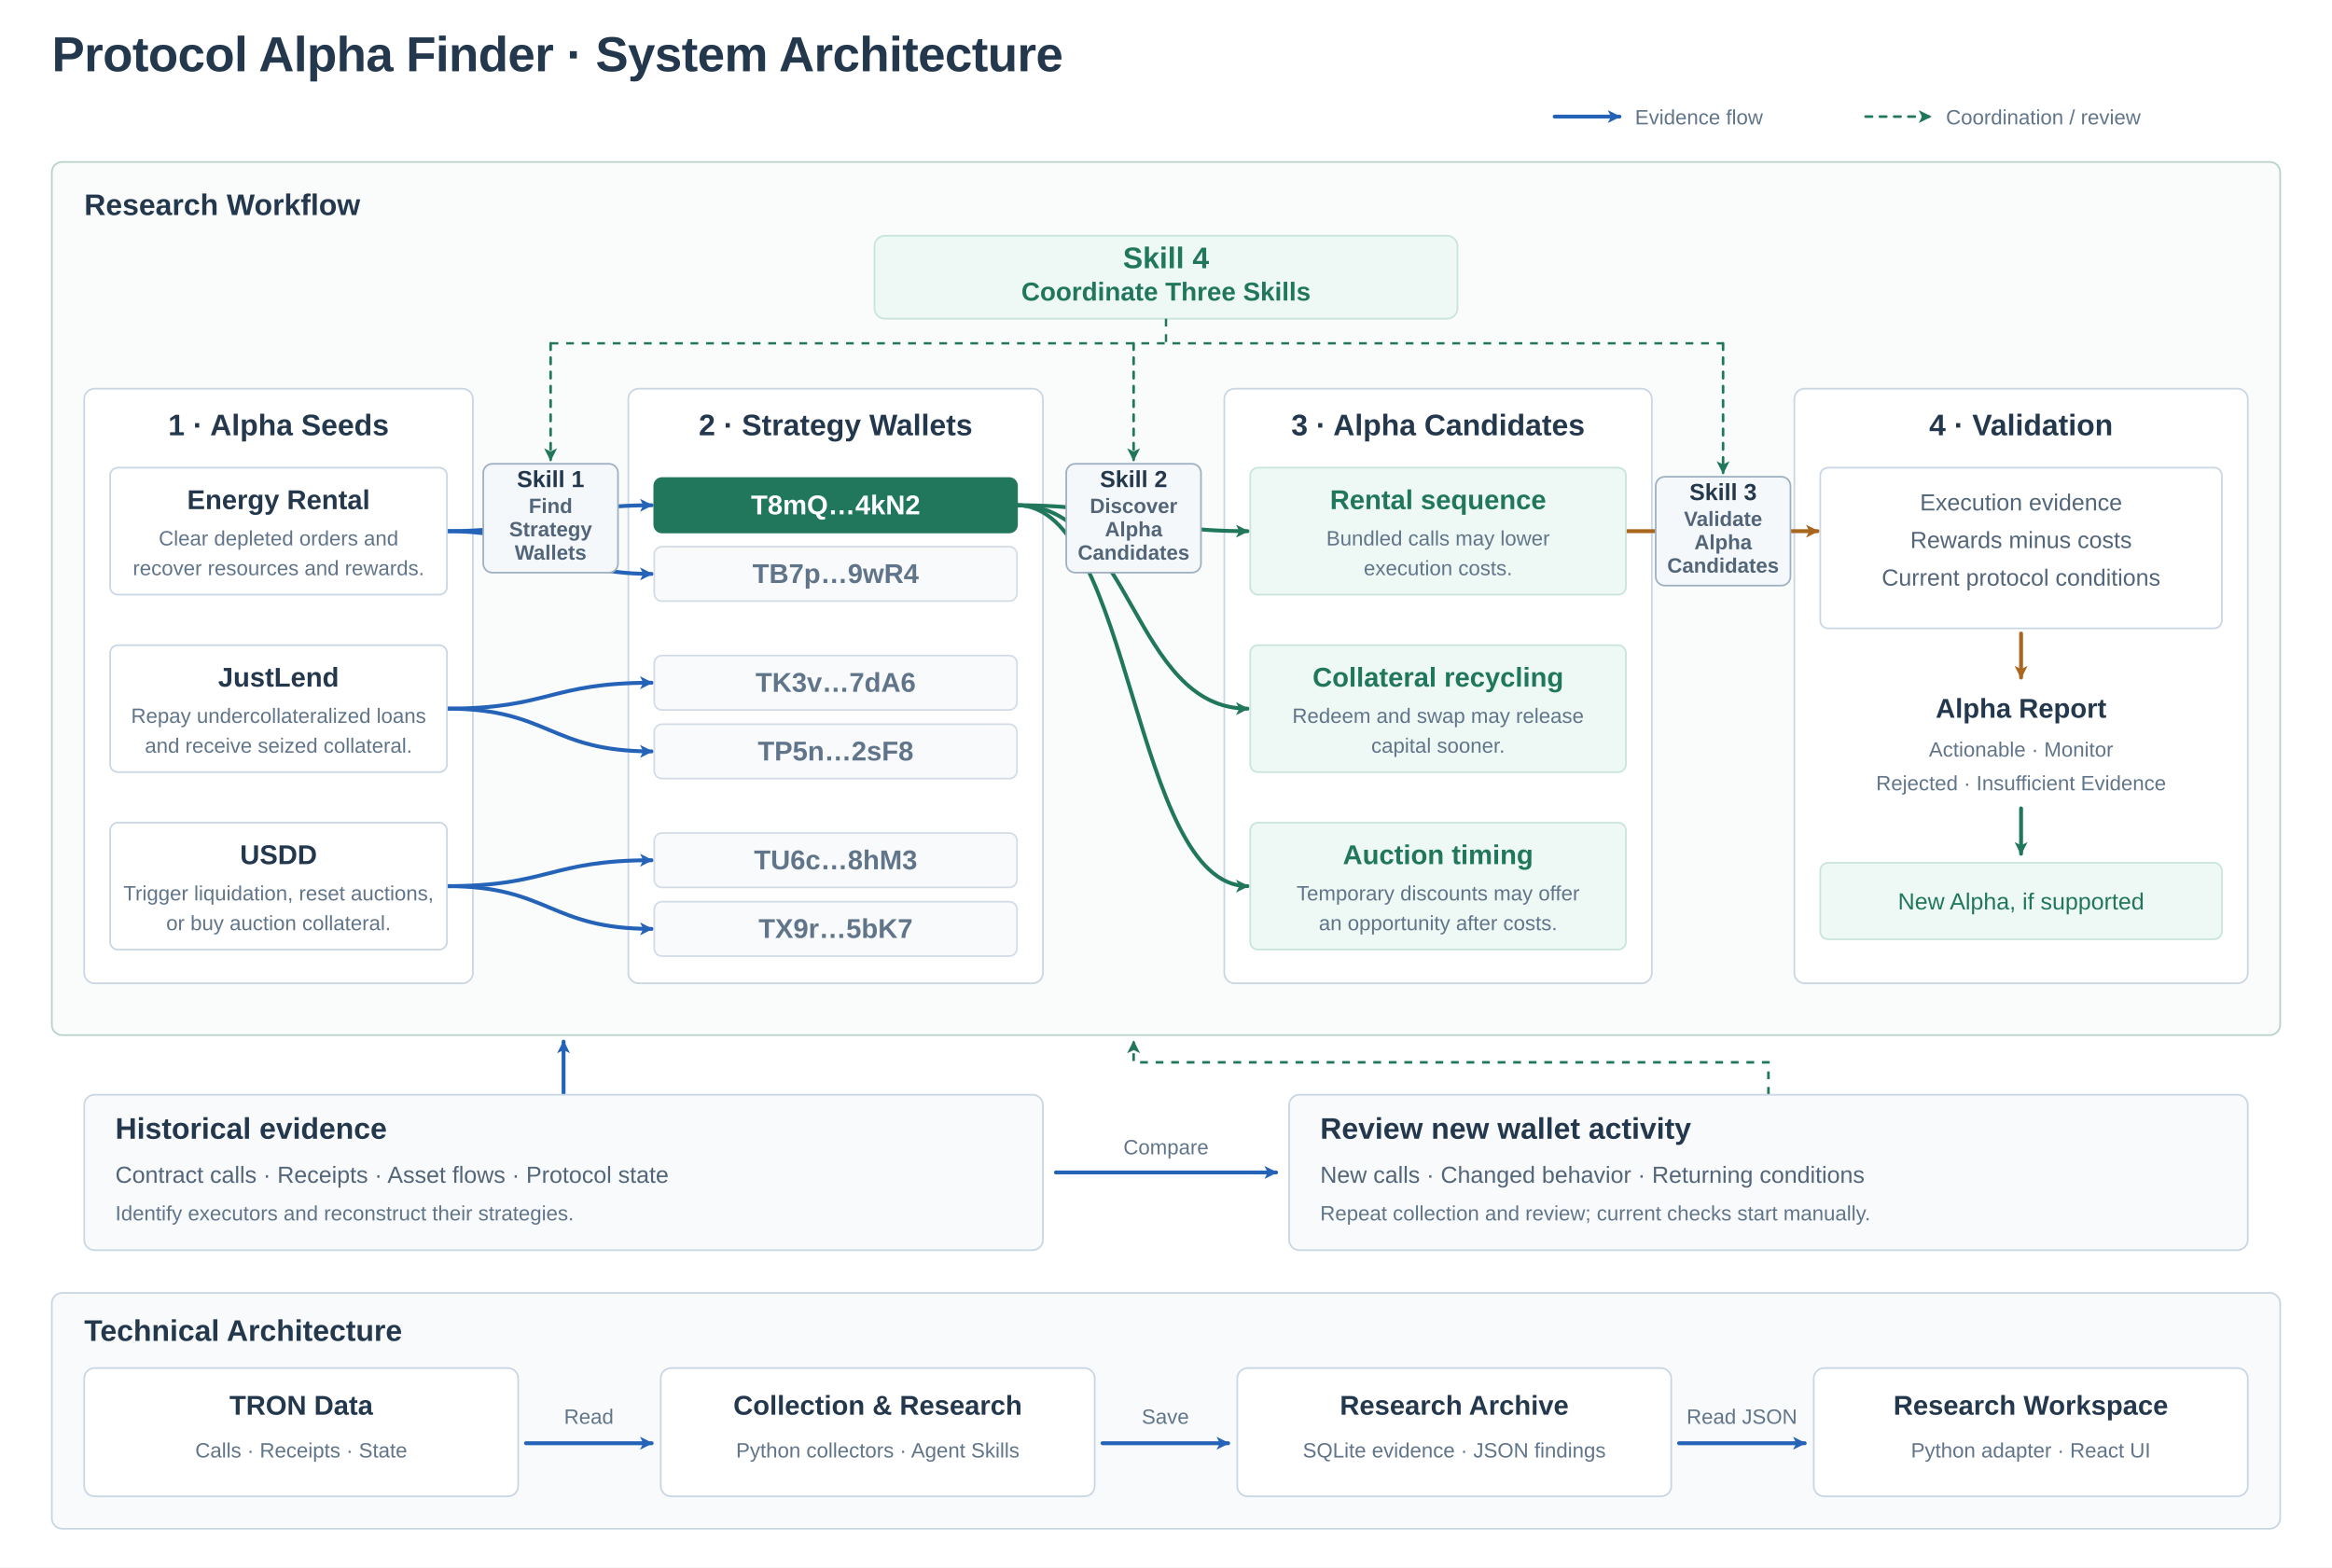
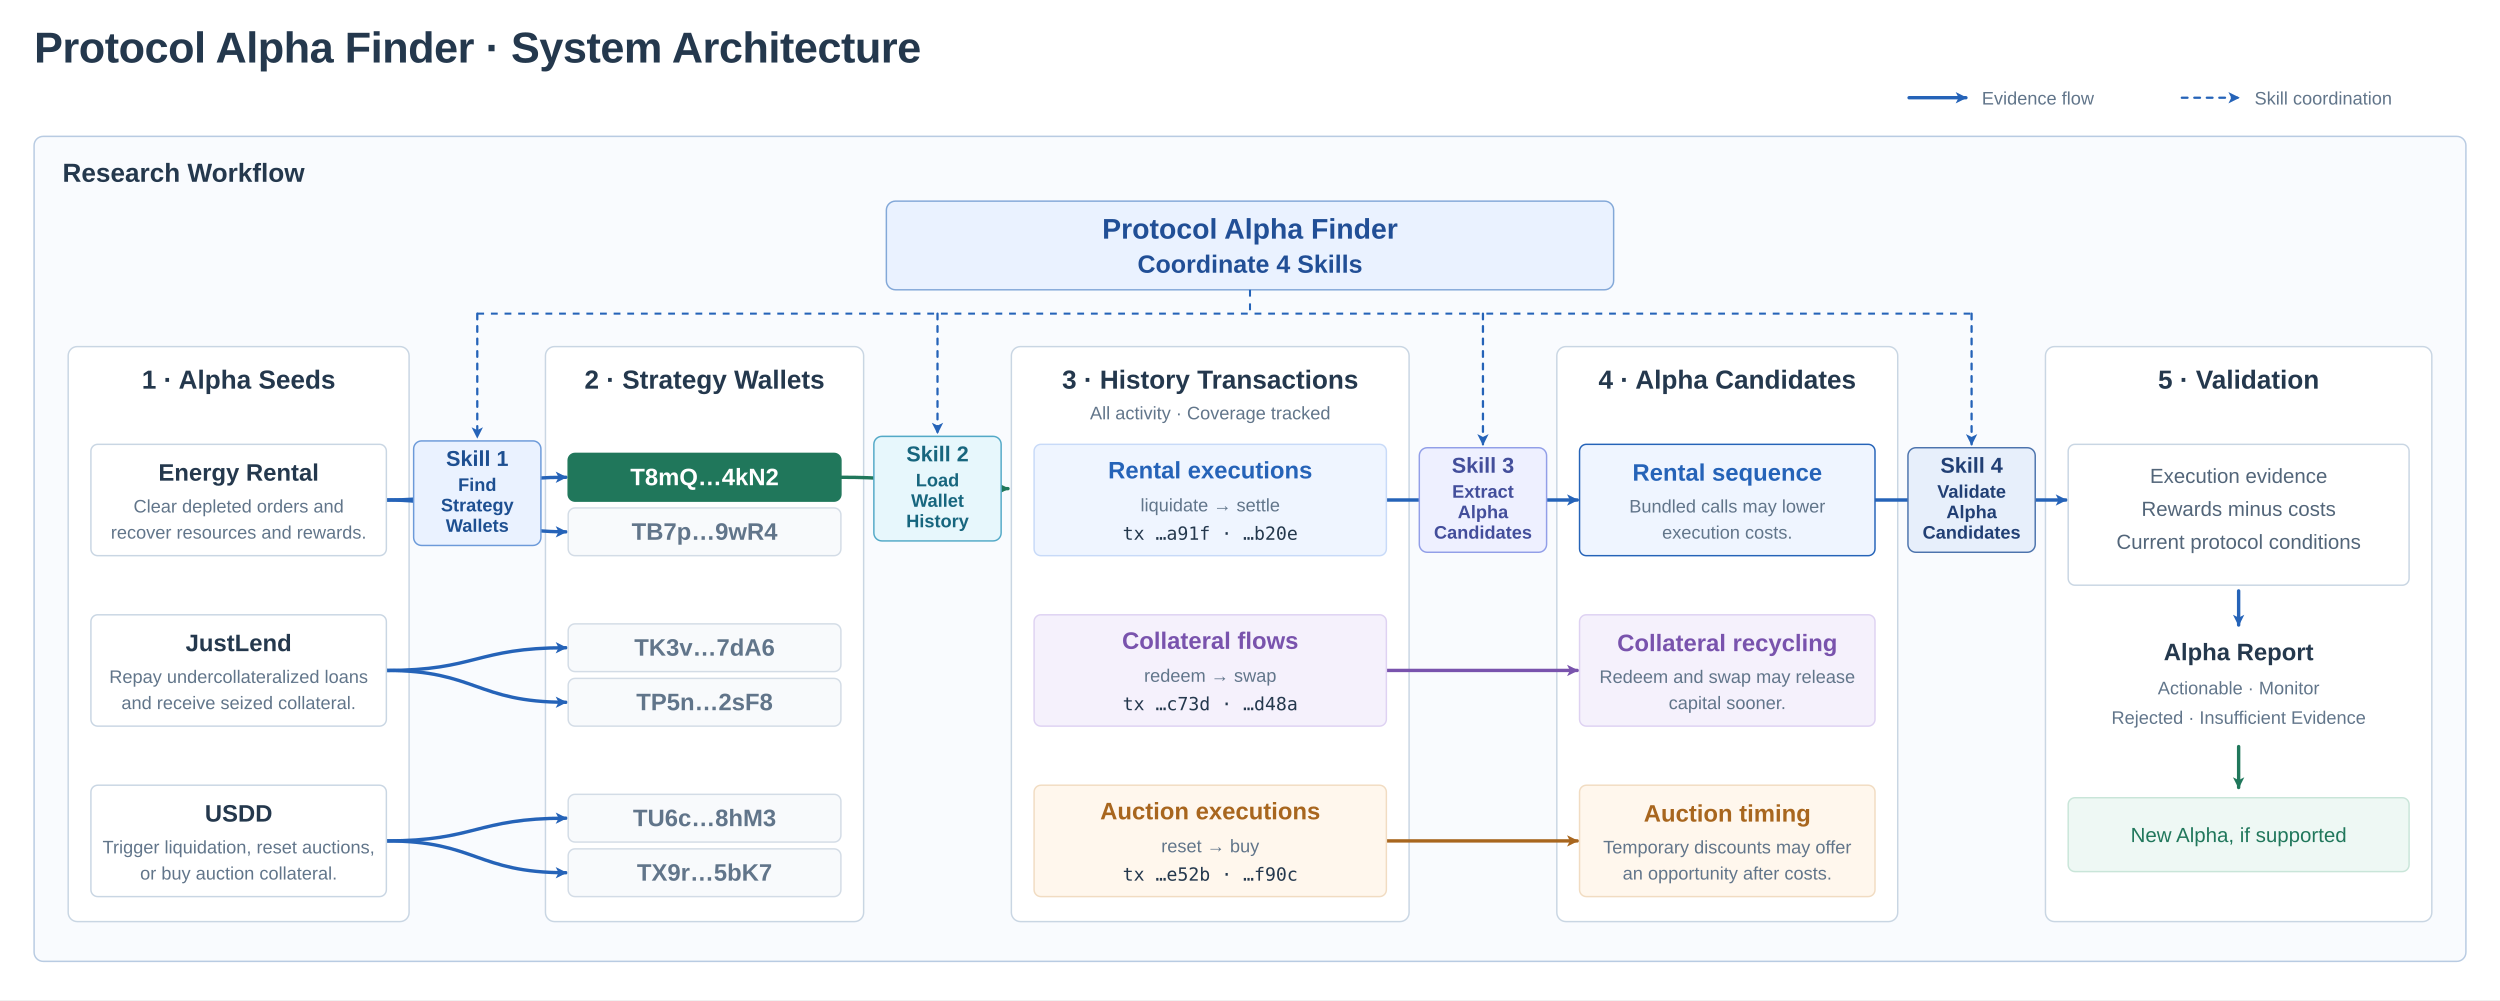
- <svg xmlns="http://www.w3.org/2000/svg" width="1800" height="1210" viewBox="0 0 1800 1210" role="img" aria-labelledby="title desc" xml:lang="en">
+ <svg xmlns="http://www.w3.org/2000/svg" width="2200" height="880" viewBox="0 0 2200 880" role="img" aria-labelledby="title desc" xml:lang="en">
  <defs>
    <marker id="a0" viewBox="0 0 10 10" refX="9" refY="5" markerWidth="10" markerHeight="10" markerUnits="userSpaceOnUse" orient="auto">
      <path d="M 0 0 L 10 5 L 0 10 L 2.5 5 Z" fill="#2563b8" />
    </marker>
    <marker id="a1" viewBox="0 0 10 10" refX="9" refY="5" markerWidth="10" markerHeight="10" markerUnits="userSpaceOnUse" orient="auto">
      <path d="M 0 0 L 10 5 L 0 10 L 2.5 5 Z" fill="#7953ad" />
    </marker>
    <marker id="a2" viewBox="0 0 10 10" refX="9" refY="5" markerWidth="10" markerHeight="10" markerUnits="userSpaceOnUse" orient="auto">
      <path d="M 0 0 L 10 5 L 0 10 L 2.5 5 Z" fill="#a8661e" />
    </marker>
    <marker id="a3" viewBox="0 0 10 10" refX="9" refY="5" markerWidth="10" markerHeight="10" markerUnits="userSpaceOnUse" orient="auto">
      <path d="M 0 0 L 10 5 L 0 10 L 2.5 5 Z" fill="#20775b" />
    </marker>
  </defs>
  <style>
text { font-family: Arial, 'PingFang SC', 'Microsoft YaHei', sans-serif; fill:#24384d; }
.title { font-size:38px; font-weight:700; letter-spacing:-.4px; }
.heading { font-size:23px; font-weight:650; }
.node { font-size:21px; font-weight:600; }
.body { font-size:18px; fill:#526579; }
.small { font-size:16px; fill:#61758a; }
.code { font-family:'SFMono-Regular',Consolas,monospace; font-size:16px; }
.label { font-size:14px; font-weight:650; letter-spacing:1px; fill:#61758a; }
</style>
-   <rect x="0" y="0" width="1800" height="1210" rx="0" fill="#ffffff" stroke="none" stroke-width="1.3" />
+   <rect x="0" y="0" width="2200" height="880" rx="0" fill="#ffffff" stroke="none" stroke-width="1.3" />
  <style>
- .skill-title { font-size:18px; font-weight:700; fill:#24384d; }
- .skill-description { font-size:16px; font-weight:700; fill:#526579; }
- .coordinator-title { font-size:23px; font-weight:700; }
- .coordinator-description { font-size:20px; font-weight:700; }
+ .skill-title { font-size:19px; font-weight:700; }
+ .skill-phrase { font-size:16px; font-weight:700; }
+ .coordinator-title { font-size:25px; font-weight:700; }
+ .coordinator-description { font-size:22px; font-weight:700; }
</style>
-   <text x="40" y="55" class="title" text-anchor="start">Protocol Alpha Finder · System Architecture</text>
-   <path data-kind="legend-evidence" d="M 1200 90 C 1225.0 90 1225.0 90 1250 90" stroke="#2563b8" stroke-width="3" fill="none" stroke-linecap="round" marker-end="url(#a0)" />
-   <text x="1262" y="96" class="small" text-anchor="start">Evidence flow</text>
-   <path data-kind="legend-control" d="M 1440 90 C 1465.0 90 1465.0 90 1490 90" stroke="#20775b" stroke-width="2" fill="none" stroke-linecap="round" marker-end="url(#a3)" stroke-dasharray="5 6" />
-   <text x="1502" y="96" class="small" text-anchor="start">Coordination / review</text>
-   <rect x="40" y="125" width="1720" height="674" rx="8" fill="#fafcfb" stroke="#b8d2c6" stroke-width="1.3" />
-   <text x="65" y="166" class="heading" text-anchor="start">Research Workflow</text>
-   <rect x="675" y="182" width="450" height="64" rx="8" fill="#eef8f4" stroke="#c9e5d9" stroke-width="1.3" />
-   <text x="900" y="207" class="coordinator-title" text-anchor="middle" style="fill:#20775b">Skill 4</text>
-   <text x="900" y="232" class="coordinator-description" text-anchor="middle" style="fill:#20775b">Coordinate Three Skills</text>
-   <path data-kind="coordination-bus" d="M 900 246 V 265 M 425 265 H 1330" stroke="#20775b" stroke-width="1.8" stroke-dasharray="6 6" fill="none" />
-   <path data-kind="skill-coordination" d="M 425 265 C 425 310.0 425 310.0 425 355" stroke="#20775b" stroke-width="2" fill="none" stroke-linecap="round" marker-end="url(#a3)" stroke-dasharray="5 6" />
-   <path data-kind="skill-coordination" d="M 875 265 C 875 310.0 875 310.0 875 355" stroke="#20775b" stroke-width="2" fill="none" stroke-linecap="round" marker-end="url(#a3)" stroke-dasharray="5 6" />
-   <path data-kind="skill-coordination" d="M 1330 265 C 1330 315.0 1330 315.0 1330 365" stroke="#20775b" stroke-width="2" fill="none" stroke-linecap="round" marker-end="url(#a3)" stroke-dasharray="5 6" />
-   <rect x="65" y="300" width="300" height="459" rx="8" fill="#ffffff" stroke="#c9d6e3" stroke-width="1.3" />
-   <text x="215.0" y="336" class="heading" text-anchor="middle">1 · Alpha Seeds</text>
-   <rect x="485" y="300" width="320" height="459" rx="8" fill="#ffffff" stroke="#c9d6e3" stroke-width="1.3" />
-   <text x="645.0" y="336" class="heading" text-anchor="middle">2 · Strategy Wallets</text>
-   <rect x="945" y="300" width="330" height="459" rx="8" fill="#ffffff" stroke="#c9d6e3" stroke-width="1.3" />
-   <text x="1110.0" y="336" class="heading" text-anchor="middle">3 · Alpha Candidates</text>
-   <rect x="1385" y="300" width="350" height="459" rx="8" fill="#ffffff" stroke="#c9d6e3" stroke-width="1.3" />
-   <text x="1560.0" y="336" class="heading" text-anchor="middle">4 · Validation</text>
-   <path data-kind="seed-wallet" d="M 345 410 C 424.0 410 424.0 390 503 390" stroke="#2563b8" stroke-width="3" fill="none" stroke-linecap="round" marker-end="url(#a0)" />
-   <path data-kind="seed-wallet" d="M 345 410 C 424.0 410 424.0 443 503 443" stroke="#2563b8" stroke-width="3" fill="none" stroke-linecap="round" marker-end="url(#a0)" />
-   <path data-kind="seed-wallet" d="M 345 547 C 424.0 547 424.0 527 503 527" stroke="#2563b8" stroke-width="3" fill="none" stroke-linecap="round" marker-end="url(#a0)" />
-   <path data-kind="seed-wallet" d="M 345 547 C 424.0 547 424.0 580 503 580" stroke="#2563b8" stroke-width="3" fill="none" stroke-linecap="round" marker-end="url(#a0)" />
-   <path data-kind="seed-wallet" d="M 345 684 C 424.0 684 424.0 664 503 664" stroke="#2563b8" stroke-width="3" fill="none" stroke-linecap="round" marker-end="url(#a0)" />
-   <path data-kind="seed-wallet" d="M 345 684 C 424.0 684 424.0 717 503 717" stroke="#2563b8" stroke-width="3" fill="none" stroke-linecap="round" marker-end="url(#a0)" />
-   <path data-kind="wallet-candidate" d="M 785 390 C 874.0 390 874.0 410 963 410" stroke="#20775b" stroke-width="3" fill="none" stroke-linecap="round" marker-end="url(#a3)" />
-   <path data-kind="wallet-candidate" d="M 785 390 C 874.0 390 874.0 547 963 547" stroke="#20775b" stroke-width="3" fill="none" stroke-linecap="round" marker-end="url(#a3)" />
-   <path data-kind="wallet-candidate" d="M 785 390 C 874.0 390 874.0 684 963 684" stroke="#20775b" stroke-width="3" fill="none" stroke-linecap="round" marker-end="url(#a3)" />
-   <path data-kind="candidate-validation" d="M 1255 410 C 1329.0 410 1329.0 410 1403 410" stroke="#a8661e" stroke-width="3" fill="none" stroke-linecap="round" marker-end="url(#a2)" />
-   <rect x="85" y="361" width="260" height="98" rx="6" fill="#ffffff" stroke="#c9d6e3" stroke-width="1.3" />
-   <text x="215" y="393" class="node" text-anchor="middle">Energy Rental</text>
-   <text x="215" y="421" class="small" text-anchor="middle">Clear depleted orders and</text>
-   <text x="215" y="444" class="small" text-anchor="middle">recover resources and rewards.</text>
-   <rect x="965" y="361" width="290" height="98" rx="6" fill="#eef8f4" stroke="#c9e5d9" stroke-width="1.3" />
-   <text x="1110" y="393" class="node" text-anchor="middle" style="fill:#20775b">Rental sequence</text>
-   <text x="1110" y="421" class="small" text-anchor="middle">Bundled calls may lower</text>
-   <text x="1110" y="444" class="small" text-anchor="middle">execution costs.</text>
-   <rect x="85" y="498" width="260" height="98" rx="6" fill="#ffffff" stroke="#c9d6e3" stroke-width="1.3" />
-   <text x="215" y="530" class="node" text-anchor="middle">JustLend</text>
-   <text x="215" y="558" class="small" text-anchor="middle">Repay undercollateralized loans</text>
-   <text x="215" y="581" class="small" text-anchor="middle">and receive seized collateral.</text>
-   <rect x="965" y="498" width="290" height="98" rx="6" fill="#eef8f4" stroke="#c9e5d9" stroke-width="1.3" />
-   <text x="1110" y="530" class="node" text-anchor="middle" style="fill:#20775b">Collateral recycling</text>
-   <text x="1110" y="558" class="small" text-anchor="middle">Redeem and swap may release</text>
-   <text x="1110" y="581" class="small" text-anchor="middle">capital sooner.</text>
-   <rect x="85" y="635" width="260" height="98" rx="6" fill="#ffffff" stroke="#c9d6e3" stroke-width="1.3" />
-   <text x="215" y="667" class="node" text-anchor="middle">USDD</text>
-   <text x="215" y="695" class="small" text-anchor="middle">Trigger liquidation, reset auctions,</text>
-   <text x="215" y="718" class="small" text-anchor="middle">or buy auction collateral.</text>
-   <rect x="965" y="635" width="290" height="98" rx="6" fill="#eef8f4" stroke="#c9e5d9" stroke-width="1.3" />
-   <text x="1110" y="667" class="node" text-anchor="middle" style="fill:#20775b">Auction timing</text>
-   <text x="1110" y="695" class="small" text-anchor="middle">Temporary discounts may offer</text>
-   <text x="1110" y="718" class="small" text-anchor="middle">an opportunity after costs.</text>
-   <rect x="505" y="369" width="280" height="42" rx="6" fill="#20775b" stroke="#20775b" stroke-width="1.3" />
-   <text x="645" y="397" class="node" text-anchor="middle" style="fill:#ffffff">T8mQ…4kN2</text>
-   <rect x="505" y="422" width="280" height="42" rx="6" fill="#f8fafc" stroke="#d3dce6" stroke-width="1.3" />
-   <text x="645" y="450" class="node" text-anchor="middle" style="fill:#61758a">TB7p…9wR4</text>
-   <rect x="505" y="506" width="280" height="42" rx="6" fill="#f8fafc" stroke="#d3dce6" stroke-width="1.3" />
-   <text x="645" y="534" class="node" text-anchor="middle" style="fill:#61758a">TK3v…7dA6</text>
-   <rect x="505" y="559" width="280" height="42" rx="6" fill="#f8fafc" stroke="#d3dce6" stroke-width="1.3" />
-   <text x="645" y="587" class="node" text-anchor="middle" style="fill:#61758a">TP5n…2sF8</text>
-   <rect x="505" y="643" width="280" height="42" rx="6" fill="#f8fafc" stroke="#d3dce6" stroke-width="1.3" />
-   <text x="645" y="671" class="node" text-anchor="middle" style="fill:#61758a">TU6c…8hM3</text>
-   <rect x="505" y="696" width="280" height="42" rx="6" fill="#f8fafc" stroke="#d3dce6" stroke-width="1.3" />
-   <text x="645" y="724" class="node" text-anchor="middle" style="fill:#61758a">TX9r…5bK7</text>
-   <rect x="373" y="358" width="104" height="84" rx="7" fill="#f5f8fb" stroke="#9eb0c1" stroke-width="1.3" />
-   <text x="425" y="376" class="skill-title" text-anchor="middle" style="fill:#24384d">Skill 1</text>
-   <text x="425" y="396" class="skill-description" text-anchor="middle">Find</text>
-   <text x="425" y="414" class="skill-description" text-anchor="middle">Strategy</text>
-   <text x="425" y="432" class="skill-description" text-anchor="middle">Wallets</text>
-   <rect x="823" y="358" width="104" height="84" rx="7" fill="#f5f8fb" stroke="#9eb0c1" stroke-width="1.3" />
-   <text x="875" y="376" class="skill-title" text-anchor="middle" style="fill:#24384d">Skill 2</text>
-   <text x="875" y="396" class="skill-description" text-anchor="middle">Discover</text>
-   <text x="875" y="414" class="skill-description" text-anchor="middle">Alpha</text>
-   <text x="875" y="432" class="skill-description" text-anchor="middle">Candidates</text>
-   <rect x="1278" y="368" width="104" height="84" rx="7" fill="#f5f8fb" stroke="#9eb0c1" stroke-width="1.3" />
-   <text x="1330" y="386" class="skill-title" text-anchor="middle" style="fill:#24384d">Skill 3</text>
-   <text x="1330" y="406" class="skill-description" text-anchor="middle">Validate</text>
-   <text x="1330" y="424" class="skill-description" text-anchor="middle">Alpha</text>
-   <text x="1330" y="442" class="skill-description" text-anchor="middle">Candidates</text>
-   <rect x="1405" y="361" width="310" height="124" rx="6" fill="#ffffff" stroke="#c9d6e3" stroke-width="1.3" />
-   <text x="1560" y="394" class="body" text-anchor="middle">Execution evidence</text>
-   <text x="1560" y="423" class="body" text-anchor="middle">Rewards minus costs</text>
-   <text x="1560" y="452" class="body" text-anchor="middle">Current protocol conditions</text>
-   <path data-kind="validation-report" d="M 1560 489 C 1560 506.0 1560 506.0 1560 523" stroke="#a8661e" stroke-width="3" fill="none" stroke-linecap="round" marker-end="url(#a2)" />
-   <text x="1560" y="554" class="node" text-anchor="middle">Alpha Report</text>
-   <text x="1560" y="584" class="small" text-anchor="middle">Actionable · Monitor</text>
-   <text x="1560" y="610" class="small" text-anchor="middle">Rejected · Insufficient Evidence</text>
-   <path data-kind="report-new-alpha" d="M 1560 624 C 1560 641.5 1560 641.5 1560 659" stroke="#20775b" stroke-width="3" fill="none" stroke-linecap="round" marker-end="url(#a3)" />
-   <rect x="1405" y="666" width="310" height="59" rx="6" fill="#eef8f4" stroke="#c9e5d9" stroke-width="1.3" />
-   <text x="1560" y="702" class="body" text-anchor="middle" style="fill:#20775b">New Alpha, if supported</text>
-   <path data-kind="history-workflow" d="M 435 845 C 435 824.5 435 824.5 435 804" stroke="#2563b8" stroke-width="3" fill="none" stroke-linecap="round" marker-end="url(#a0)" />
-   <path data-kind="observation-review" d="M 1365 845 V 820 H 875 V 804" fill="none" stroke="#20775b" stroke-width="2" stroke-dasharray="6 6" marker-end="url(#a3)" />
-   <rect x="65" y="845" width="740" height="120" rx="8" fill="#f8fafc" stroke="#c9d6e3" stroke-width="1.3" />
-   <text x="89" y="879" class="heading" text-anchor="start">Historical evidence</text>
-   <text x="89" y="913" class="body" text-anchor="start">Contract calls · Receipts · Asset flows · Protocol state</text>
-   <text x="89" y="942" class="small" text-anchor="start">Identify executors and reconstruct their strategies.</text>
-   <rect x="995" y="845" width="740" height="120" rx="8" fill="#f8fafc" stroke="#c9d6e3" stroke-width="1.3" />
-   <text x="1019" y="879" class="heading" text-anchor="start">Review new wallet activity</text>
-   <text x="1019" y="913" class="body" text-anchor="start">New calls · Changed behavior · Returning conditions</text>
-   <text x="1019" y="942" class="small" text-anchor="start">Repeat collection and review; current checks start manually.</text>
-   <path data-kind="history-observation" d="M 815 905 C 900.0 905 900.0 905 985 905" stroke="#2563b8" stroke-width="3" fill="none" stroke-linecap="round" marker-end="url(#a0)" />
-   <text x="900" y="891" class="small" text-anchor="middle">Compare</text>
-   <rect x="40" y="998" width="1720" height="182" rx="8" fill="#f8fafc" stroke="#c9d6e3" stroke-width="1.3" />
-   <text x="65" y="1035" class="heading" text-anchor="start">Technical Architecture</text>
-   <rect x="65" y="1056" width="335" height="99" rx="8" fill="#ffffff" stroke="#c9d6e3" stroke-width="1.3" />
-   <text x="232.5" y="1092" class="node" text-anchor="middle">TRON Data</text>
-   <text x="232.5" y="1125" class="small" text-anchor="middle">Calls · Receipts · State</text>
-   <rect x="510" y="1056" width="335" height="99" rx="8" fill="#ffffff" stroke="#c9d6e3" stroke-width="1.3" />
-   <text x="677.5" y="1092" class="node" text-anchor="middle">Collection &amp; Research</text>
-   <text x="677.5" y="1125" class="small" text-anchor="middle">Python collectors · Agent Skills</text>
-   <rect x="955" y="1056" width="335" height="99" rx="8" fill="#ffffff" stroke="#c9d6e3" stroke-width="1.3" />
-   <text x="1122.5" y="1092" class="node" text-anchor="middle">Research Archive</text>
-   <text x="1122.5" y="1125" class="small" text-anchor="middle">SQLite evidence · JSON findings</text>
-   <rect x="1400" y="1056" width="335" height="99" rx="8" fill="#ffffff" stroke="#c9d6e3" stroke-width="1.3" />
-   <text x="1567.5" y="1092" class="node" text-anchor="middle">Research Workspace</text>
-   <text x="1567.5" y="1125" class="small" text-anchor="middle">Python adapter · React UI</text>
-   <path data-kind="technical-flow" d="M 406 1114 C 454.5 1114 454.5 1114 503 1114" stroke="#2563b8" stroke-width="3" fill="none" stroke-linecap="round" marker-end="url(#a0)" />
-   <text x="454.5" y="1099" class="small" text-anchor="middle">Read</text>
-   <path data-kind="technical-flow" d="M 851 1114 C 899.5 1114 899.5 1114 948 1114" stroke="#2563b8" stroke-width="3" fill="none" stroke-linecap="round" marker-end="url(#a0)" />
-   <text x="899.5" y="1099" class="small" text-anchor="middle">Save</text>
-   <path data-kind="technical-flow" d="M 1296 1114 C 1344.5 1114 1344.5 1114 1393 1114" stroke="#2563b8" stroke-width="3" fill="none" stroke-linecap="round" marker-end="url(#a0)" />
-   <text x="1344.5" y="1099" class="small" text-anchor="middle">Read JSON</text>
+   <text x="30" y="55" class="title" text-anchor="start">Protocol Alpha Finder · System Architecture</text>
+   <path data-kind="legend-evidence" d="M 1680 86 C 1705.0 86 1705.0 86 1730 86" stroke="#2563b8" stroke-width="3" fill="none" stroke-linecap="round" marker-end="url(#a0)" />
+   <text x="1744" y="92" class="small" text-anchor="start">Evidence flow</text>
+   <path data-kind="legend-control" d="M 1920 86 C 1945.0 86 1945.0 86 1970 86" stroke="#2563b8" stroke-width="2" fill="none" stroke-linecap="round" marker-end="url(#a0)" stroke-dasharray="5 6" />
+   <text x="1984" y="92" class="small" text-anchor="start">Skill coordination</text>
+   <rect x="30" y="120" width="2140" height="726" rx="8" fill="#f9fbfe" stroke="#b8cbe2" stroke-width="1.3" />
+   <text x="55" y="160" class="heading" text-anchor="start">Research Workflow</text>
+   <rect x="780" y="177" width="640" height="78" rx="8" fill="#eaf2ff" stroke="#83a8d8" stroke-width="1.3" />
+   <text x="1100" y="210" class="coordinator-title" text-anchor="middle" style="fill:#214f96">Protocol Alpha Finder</text>
+   <text x="1100" y="240" class="coordinator-description" text-anchor="middle" style="fill:#214f96">Coordinate 4 Skills</text>
+   <path data-kind="coordination-bus" d="M 1100 255 V 276 M 420 276 H 1735" stroke="#2563b8" stroke-width="1.8" stroke-dasharray="6 6" fill="none" />
+   <path data-kind="skill-coordination" d="M 420 276 C 420 330.5 420 330.5 420 385" stroke="#2563b8" stroke-width="2" fill="none" stroke-linecap="round" marker-end="url(#a0)" stroke-dasharray="5 6" />
+   <path data-kind="skill-coordination" d="M 825 276 C 825 328.5 825 328.5 825 381" stroke="#2563b8" stroke-width="2" fill="none" stroke-linecap="round" marker-end="url(#a0)" stroke-dasharray="5 6" />
+   <path data-kind="skill-coordination" d="M 1305 276 C 1305 333.5 1305 333.5 1305 391" stroke="#2563b8" stroke-width="2" fill="none" stroke-linecap="round" marker-end="url(#a0)" stroke-dasharray="5 6" />
+   <path data-kind="skill-coordination" d="M 1735 276 C 1735 333.5 1735 333.5 1735 391" stroke="#2563b8" stroke-width="2" fill="none" stroke-linecap="round" marker-end="url(#a0)" stroke-dasharray="5 6" />
+   <rect x="60" y="305" width="300" height="506" rx="8" fill="#ffffff" stroke="#c9d6e3" stroke-width="1.3" />
+   <text x="210.0" y="342" class="heading" text-anchor="middle">1 · Alpha Seeds</text>
+   <rect x="480" y="305" width="280" height="506" rx="8" fill="#ffffff" stroke="#c9d6e3" stroke-width="1.3" />
+   <text x="620.0" y="342" class="heading" text-anchor="middle">2 · Strategy Wallets</text>
+   <rect x="890" y="305" width="350" height="506" rx="8" fill="#ffffff" stroke="#c9d6e3" stroke-width="1.3" />
+   <text x="1065.0" y="342" class="heading" text-anchor="middle">3 · History Transactions</text>
+   <rect x="1370" y="305" width="300" height="506" rx="8" fill="#ffffff" stroke="#c9d6e3" stroke-width="1.3" />
+   <text x="1520.0" y="342" class="heading" text-anchor="middle">4 · Alpha Candidates</text>
+   <rect x="1800" y="305" width="340" height="506" rx="8" fill="#ffffff" stroke="#c9d6e3" stroke-width="1.3" />
+   <text x="1970.0" y="342" class="heading" text-anchor="middle">5 · Validation</text>
+   <text x="1065" y="369" class="small" text-anchor="middle">All activity · Coverage tracked</text>
+   <path data-kind="seed-wallet" d="M 340 440 C 419.0 440 419.0 420 498 420" stroke="#2563b8" stroke-width="3" fill="none" stroke-linecap="round" marker-end="url(#a0)" />
+   <path data-kind="seed-wallet" d="M 340 440 C 419.0 440 419.0 468 498 468" stroke="#2563b8" stroke-width="3" fill="none" stroke-linecap="round" marker-end="url(#a0)" />
+   <path data-kind="seed-wallet" d="M 340 590 C 419.0 590 419.0 570 498 570" stroke="#2563b8" stroke-width="3" fill="none" stroke-linecap="round" marker-end="url(#a0)" />
+   <path data-kind="seed-wallet" d="M 340 590 C 419.0 590 419.0 618 498 618" stroke="#2563b8" stroke-width="3" fill="none" stroke-linecap="round" marker-end="url(#a0)" />
+   <path data-kind="seed-wallet" d="M 340 740 C 419.0 740 419.0 720 498 720" stroke="#2563b8" stroke-width="3" fill="none" stroke-linecap="round" marker-end="url(#a0)" />
+   <path data-kind="seed-wallet" d="M 340 740 C 419.0 740 419.0 768 498 768" stroke="#2563b8" stroke-width="3" fill="none" stroke-linecap="round" marker-end="url(#a0)" />
+   <path data-kind="wallet-history" d="M 740 420 C 813.5 420 813.5 430 887 430" stroke="#20775b" stroke-width="3" fill="none" stroke-linecap="round" marker-end="url(#a3)" />
+   <path data-kind="history-candidate" d="M 1220 440 C 1304.0 440 1304.0 440 1388 440" stroke="#2563b8" stroke-width="3" fill="none" stroke-linecap="round" marker-end="url(#a0)" />
+   <path data-kind="history-candidate" d="M 1220 590 C 1304.0 590 1304.0 590 1388 590" stroke="#7953ad" stroke-width="3" fill="none" stroke-linecap="round" marker-end="url(#a1)" />
+   <path data-kind="history-candidate" d="M 1220 740 C 1304.0 740 1304.0 740 1388 740" stroke="#a8661e" stroke-width="3" fill="none" stroke-linecap="round" marker-end="url(#a2)" />
+   <path data-kind="candidate-validation" d="M 1650 440 C 1734.0 440 1734.0 440 1818 440" stroke="#2563b8" stroke-width="3" fill="none" stroke-linecap="round" marker-end="url(#a0)" />
+   <rect x="80" y="391" width="260" height="98" rx="6" fill="#ffffff" stroke="#c9d6e3" stroke-width="1.3" />
+   <text x="210" y="423" class="node" text-anchor="middle">Energy Rental</text>
+   <text x="210" y="451" class="small" text-anchor="middle">Clear depleted orders and</text>
+   <text x="210" y="474" class="small" text-anchor="middle">recover resources and rewards.</text>
+   <rect x="910" y="391" width="310" height="98" rx="6" fill="#eff5ff" stroke="#c8daf8" stroke-width="1.3" />
+   <text x="1065" y="421" class="node" text-anchor="middle" style="fill:#2563b8">Rental executions</text>
+   <text x="1065" y="450" class="small" text-anchor="middle">liquidate → settle</text>
+   <text x="1065" y="475" class="code" text-anchor="middle">tx …a91f · …b20e</text>
+   <rect x="1390" y="391" width="260" height="98" rx="6" fill="#eff5ff" stroke="#2563b8" stroke-width="1.3" />
+   <text x="1520" y="423" class="node" text-anchor="middle" style="fill:#2563b8">Rental sequence</text>
+   <text x="1520" y="451" class="small" text-anchor="middle">Bundled calls may lower</text>
+   <text x="1520" y="474" class="small" text-anchor="middle">execution costs.</text>
+   <rect x="80" y="541" width="260" height="98" rx="6" fill="#ffffff" stroke="#c9d6e3" stroke-width="1.3" />
+   <text x="210" y="573" class="node" text-anchor="middle">JustLend</text>
+   <text x="210" y="601" class="small" text-anchor="middle">Repay undercollateralized loans</text>
+   <text x="210" y="624" class="small" text-anchor="middle">and receive seized collateral.</text>
+   <rect x="910" y="541" width="310" height="98" rx="6" fill="#f5f1fc" stroke="#ded2f2" stroke-width="1.3" />
+   <text x="1065" y="571" class="node" text-anchor="middle" style="fill:#7953ad">Collateral flows</text>
+   <text x="1065" y="600" class="small" text-anchor="middle">redeem → swap</text>
+   <text x="1065" y="625" class="code" text-anchor="middle">tx …c73d · …d48a</text>
+   <rect x="1390" y="541" width="260" height="98" rx="6" fill="#f5f1fc" stroke="#ded2f2" stroke-width="1.3" />
+   <text x="1520" y="573" class="node" text-anchor="middle" style="fill:#7953ad">Collateral recycling</text>
+   <text x="1520" y="601" class="small" text-anchor="middle">Redeem and swap may release</text>
+   <text x="1520" y="624" class="small" text-anchor="middle">capital sooner.</text>
+   <rect x="80" y="691" width="260" height="98" rx="6" fill="#ffffff" stroke="#c9d6e3" stroke-width="1.3" />
+   <text x="210" y="723" class="node" text-anchor="middle">USDD</text>
+   <text x="210" y="751" class="small" text-anchor="middle">Trigger liquidation, reset auctions,</text>
+   <text x="210" y="774" class="small" text-anchor="middle">or buy auction collateral.</text>
+   <rect x="910" y="691" width="310" height="98" rx="6" fill="#fff7ed" stroke="#f1dcc2" stroke-width="1.3" />
+   <text x="1065" y="721" class="node" text-anchor="middle" style="fill:#a8661e">Auction executions</text>
+   <text x="1065" y="750" class="small" text-anchor="middle">reset → buy</text>
+   <text x="1065" y="775" class="code" text-anchor="middle">tx …e52b · …f90c</text>
+   <rect x="1390" y="691" width="260" height="98" rx="6" fill="#fff7ed" stroke="#f1dcc2" stroke-width="1.3" />
+   <text x="1520" y="723" class="node" text-anchor="middle" style="fill:#a8661e">Auction timing</text>
+   <text x="1520" y="751" class="small" text-anchor="middle">Temporary discounts may offer</text>
+   <text x="1520" y="774" class="small" text-anchor="middle">an opportunity after costs.</text>
+   <rect x="500" y="399" width="240" height="42" rx="6" fill="#20775b" stroke="#20775b" stroke-width="1.3" />
+   <text x="620" y="427" class="node" text-anchor="middle" style="fill:#ffffff">T8mQ…4kN2</text>
+   <rect x="500" y="447" width="240" height="42" rx="6" fill="#f8fafc" stroke="#d3dce6" stroke-width="1.3" />
+   <text x="620" y="475" class="node" text-anchor="middle" style="fill:#61758a">TB7p…9wR4</text>
+   <rect x="500" y="549" width="240" height="42" rx="6" fill="#f8fafc" stroke="#d3dce6" stroke-width="1.3" />
+   <text x="620" y="577" class="node" text-anchor="middle" style="fill:#61758a">TK3v…7dA6</text>
+   <rect x="500" y="597" width="240" height="42" rx="6" fill="#f8fafc" stroke="#d3dce6" stroke-width="1.3" />
+   <text x="620" y="625" class="node" text-anchor="middle" style="fill:#61758a">TP5n…2sF8</text>
+   <rect x="500" y="699" width="240" height="42" rx="6" fill="#f8fafc" stroke="#d3dce6" stroke-width="1.3" />
+   <text x="620" y="727" class="node" text-anchor="middle" style="fill:#61758a">TU6c…8hM3</text>
+   <rect x="500" y="747" width="240" height="42" rx="6" fill="#f8fafc" stroke="#d3dce6" stroke-width="1.3" />
+   <text x="620" y="775" class="node" text-anchor="middle" style="fill:#61758a">TX9r…5bK7</text>
+   <rect x="364" y="388" width="112" height="92" rx="7" fill="#eaf2ff" stroke="#6c9ad9" stroke-width="1.3" />
+   <text x="420" y="410" class="skill-title" text-anchor="middle" style="fill:#1d4f91">Skill 1</text>
+   <text x="420" y="432" class="skill-phrase" text-anchor="middle" style="fill:#1d4f91">Find</text>
+   <text x="420" y="450" class="skill-phrase" text-anchor="middle" style="fill:#1d4f91">Strategy</text>
+   <text x="420" y="468" class="skill-phrase" text-anchor="middle" style="fill:#1d4f91">Wallets</text>
+   <rect x="769" y="384" width="112" height="92" rx="7" fill="#e7f7fc" stroke="#53a9c7" stroke-width="1.3" />
+   <text x="825" y="406" class="skill-title" text-anchor="middle" style="fill:#17667e">Skill 2</text>
+   <text x="825" y="428" class="skill-phrase" text-anchor="middle" style="fill:#17667e">Load</text>
+   <text x="825" y="446" class="skill-phrase" text-anchor="middle" style="fill:#17667e">Wallet</text>
+   <text x="825" y="464" class="skill-phrase" text-anchor="middle" style="fill:#17667e">History</text>
+   <rect x="1249" y="394" width="112" height="92" rx="7" fill="#eef0ff" stroke="#929fe8" stroke-width="1.3" />
+   <text x="1305" y="416" class="skill-title" text-anchor="middle" style="fill:#434e9b">Skill 3</text>
+   <text x="1305" y="438" class="skill-phrase" text-anchor="middle" style="fill:#434e9b">Extract</text>
+   <text x="1305" y="456" class="skill-phrase" text-anchor="middle" style="fill:#434e9b">Alpha</text>
+   <text x="1305" y="474" class="skill-phrase" text-anchor="middle" style="fill:#434e9b">Candidates</text>
+   <rect x="1679" y="394" width="112" height="92" rx="7" fill="#e7effb" stroke="#4d74ad" stroke-width="1.3" />
+   <text x="1735" y="416" class="skill-title" text-anchor="middle" style="fill:#213f74">Skill 4</text>
+   <text x="1735" y="438" class="skill-phrase" text-anchor="middle" style="fill:#213f74">Validate</text>
+   <text x="1735" y="456" class="skill-phrase" text-anchor="middle" style="fill:#213f74">Alpha</text>
+   <text x="1735" y="474" class="skill-phrase" text-anchor="middle" style="fill:#213f74">Candidates</text>
+   <rect x="1820" y="391" width="300" height="124" rx="6" fill="#ffffff" stroke="#c9d6e3" stroke-width="1.3" />
+   <text x="1970" y="425" class="body" text-anchor="middle">Execution evidence</text>
+   <text x="1970" y="454" class="body" text-anchor="middle">Rewards minus costs</text>
+   <text x="1970" y="483" class="body" text-anchor="middle">Current protocol conditions</text>
+   <path data-kind="validation-report" d="M 1970 520 C 1970 535.0 1970 535.0 1970 550" stroke="#2563b8" stroke-width="3" fill="none" stroke-linecap="round" marker-end="url(#a0)" />
+   <text x="1970" y="581" class="node" text-anchor="middle">Alpha Report</text>
+   <text x="1970" y="611" class="small" text-anchor="middle">Actionable · Monitor</text>
+   <text x="1970" y="637" class="small" text-anchor="middle">Rejected · Insufficient Evidence</text>
+   <path data-kind="report-new-alpha" d="M 1970 657 C 1970 675.0 1970 675.0 1970 693" stroke="#20775b" stroke-width="3" fill="none" stroke-linecap="round" marker-end="url(#a3)" />
+   <rect x="1820" y="702" width="300" height="65" rx="6" fill="#eef8f4" stroke="#c9e5d9" stroke-width="1.3" />
+   <text x="1970" y="741" class="body" text-anchor="middle" style="fill:#20775b">New Alpha, if supported</text>
</svg>
